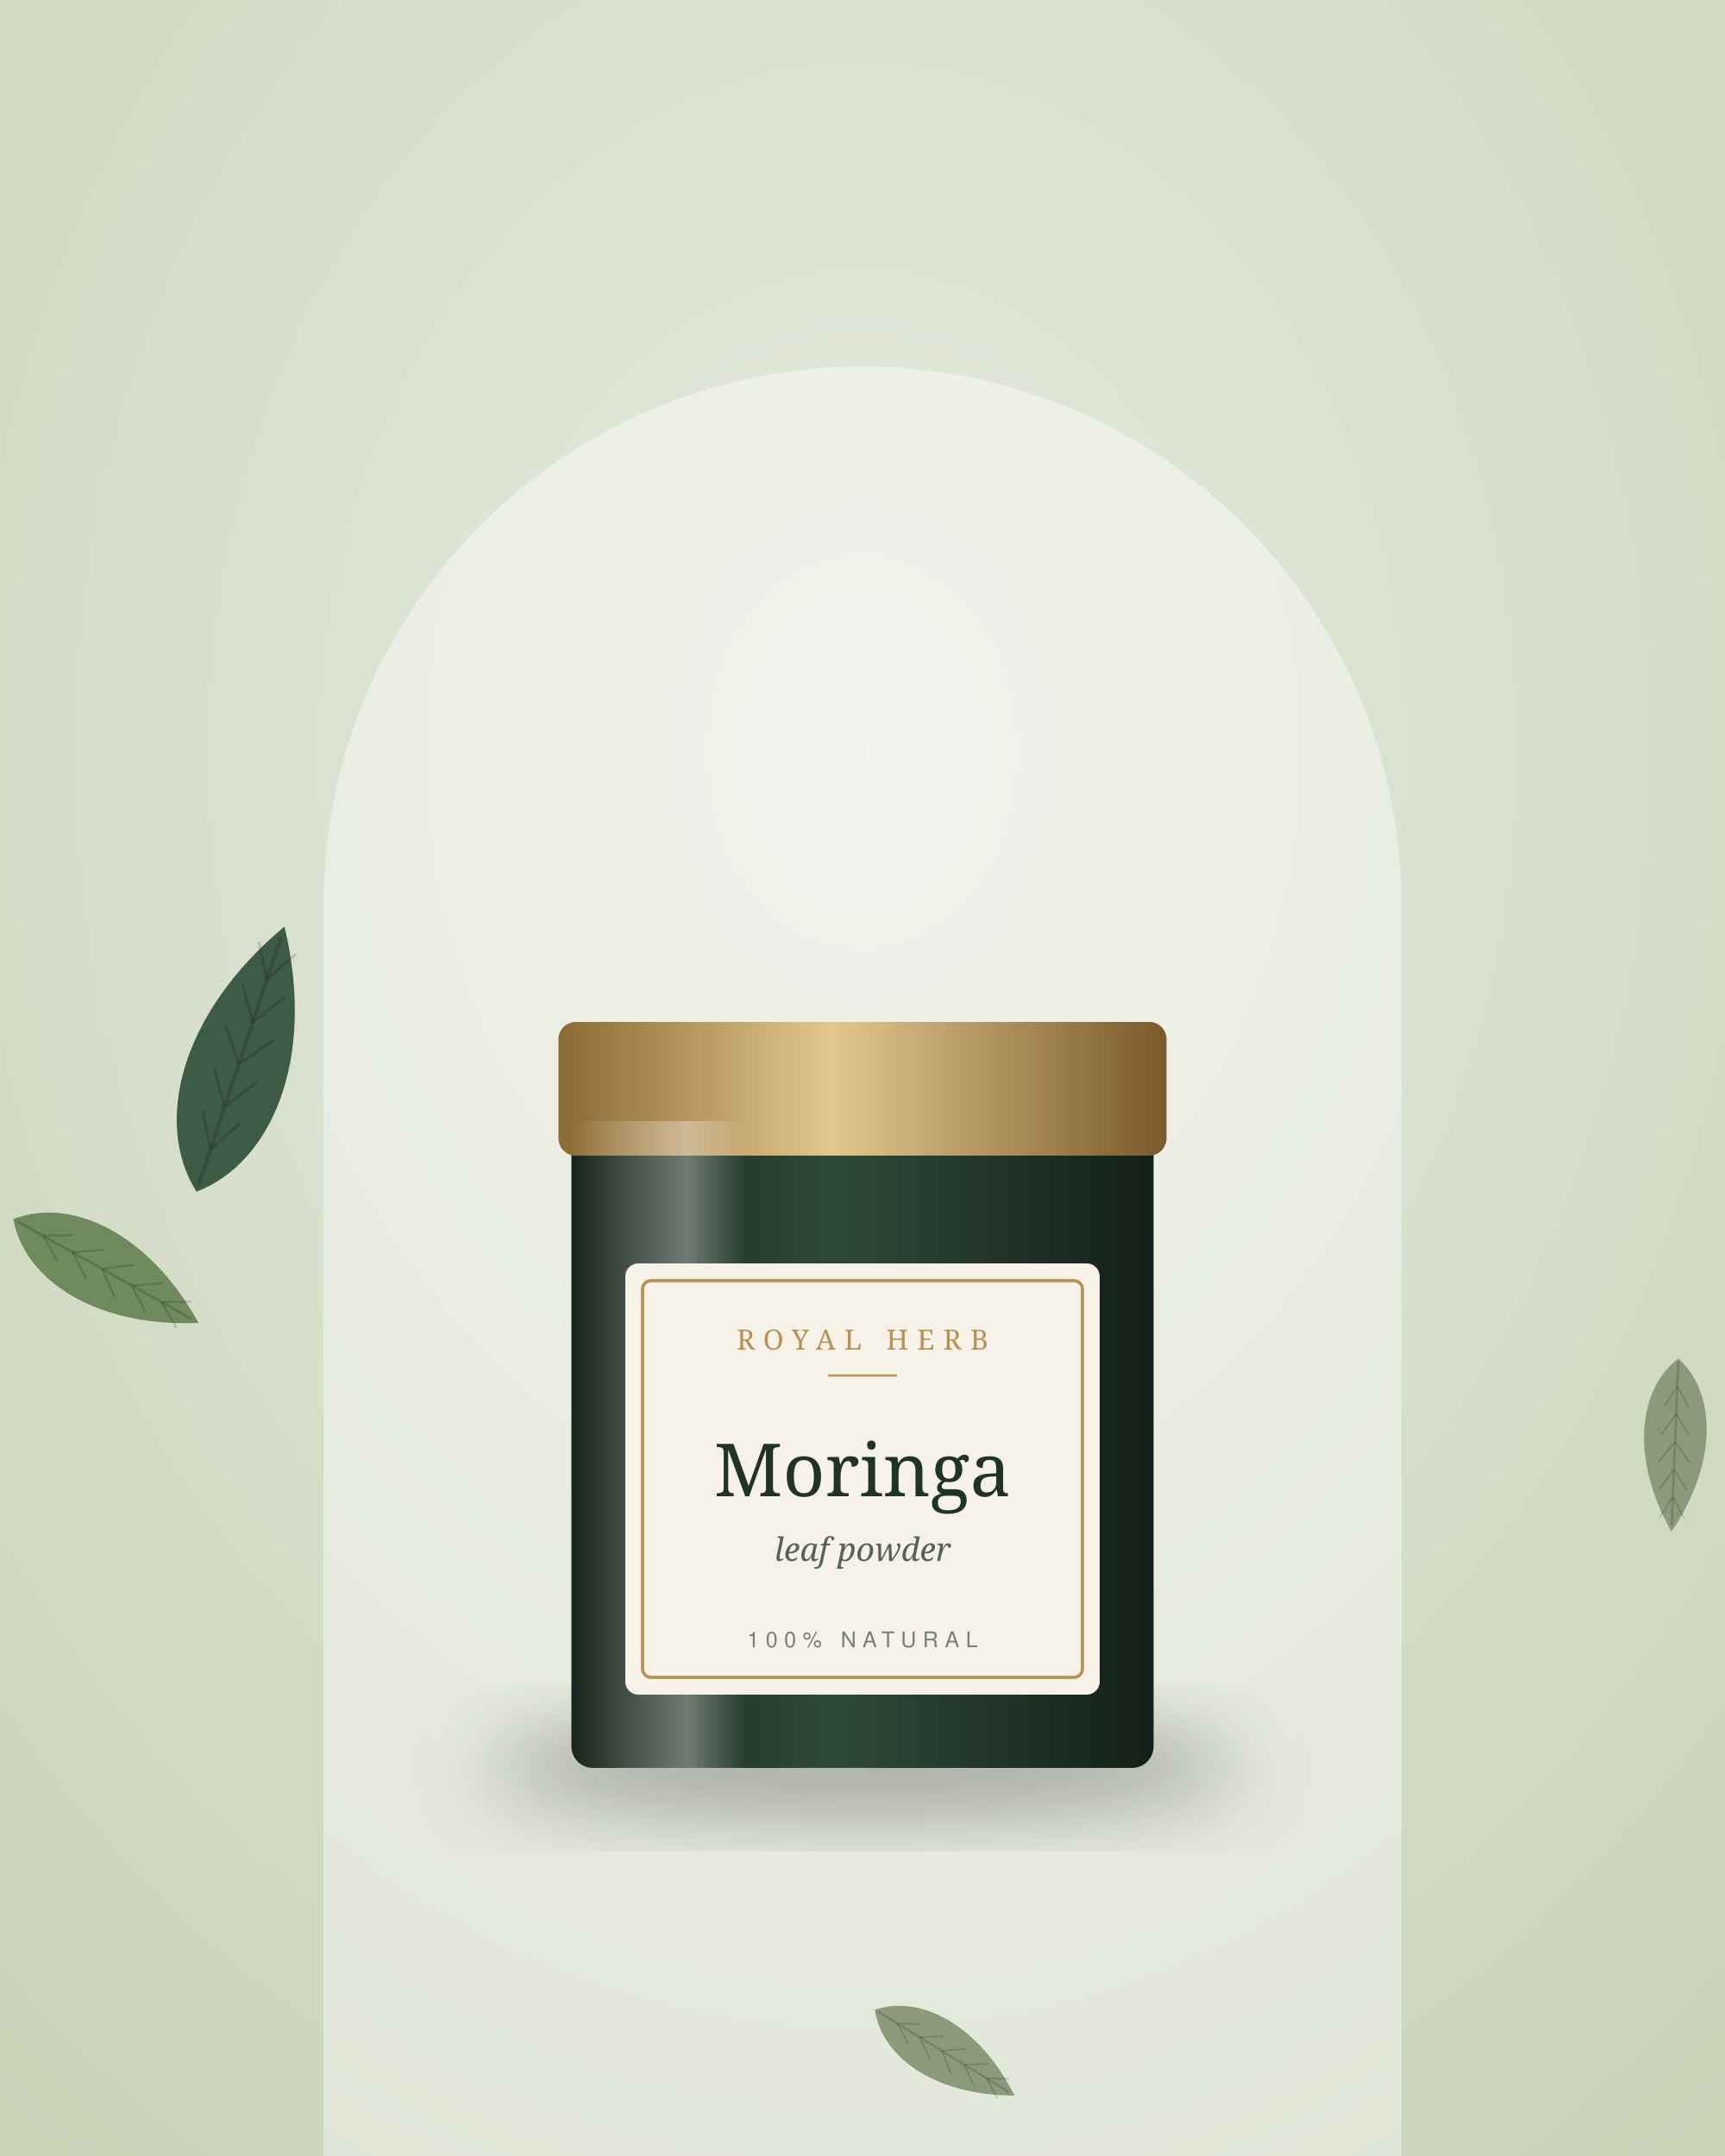
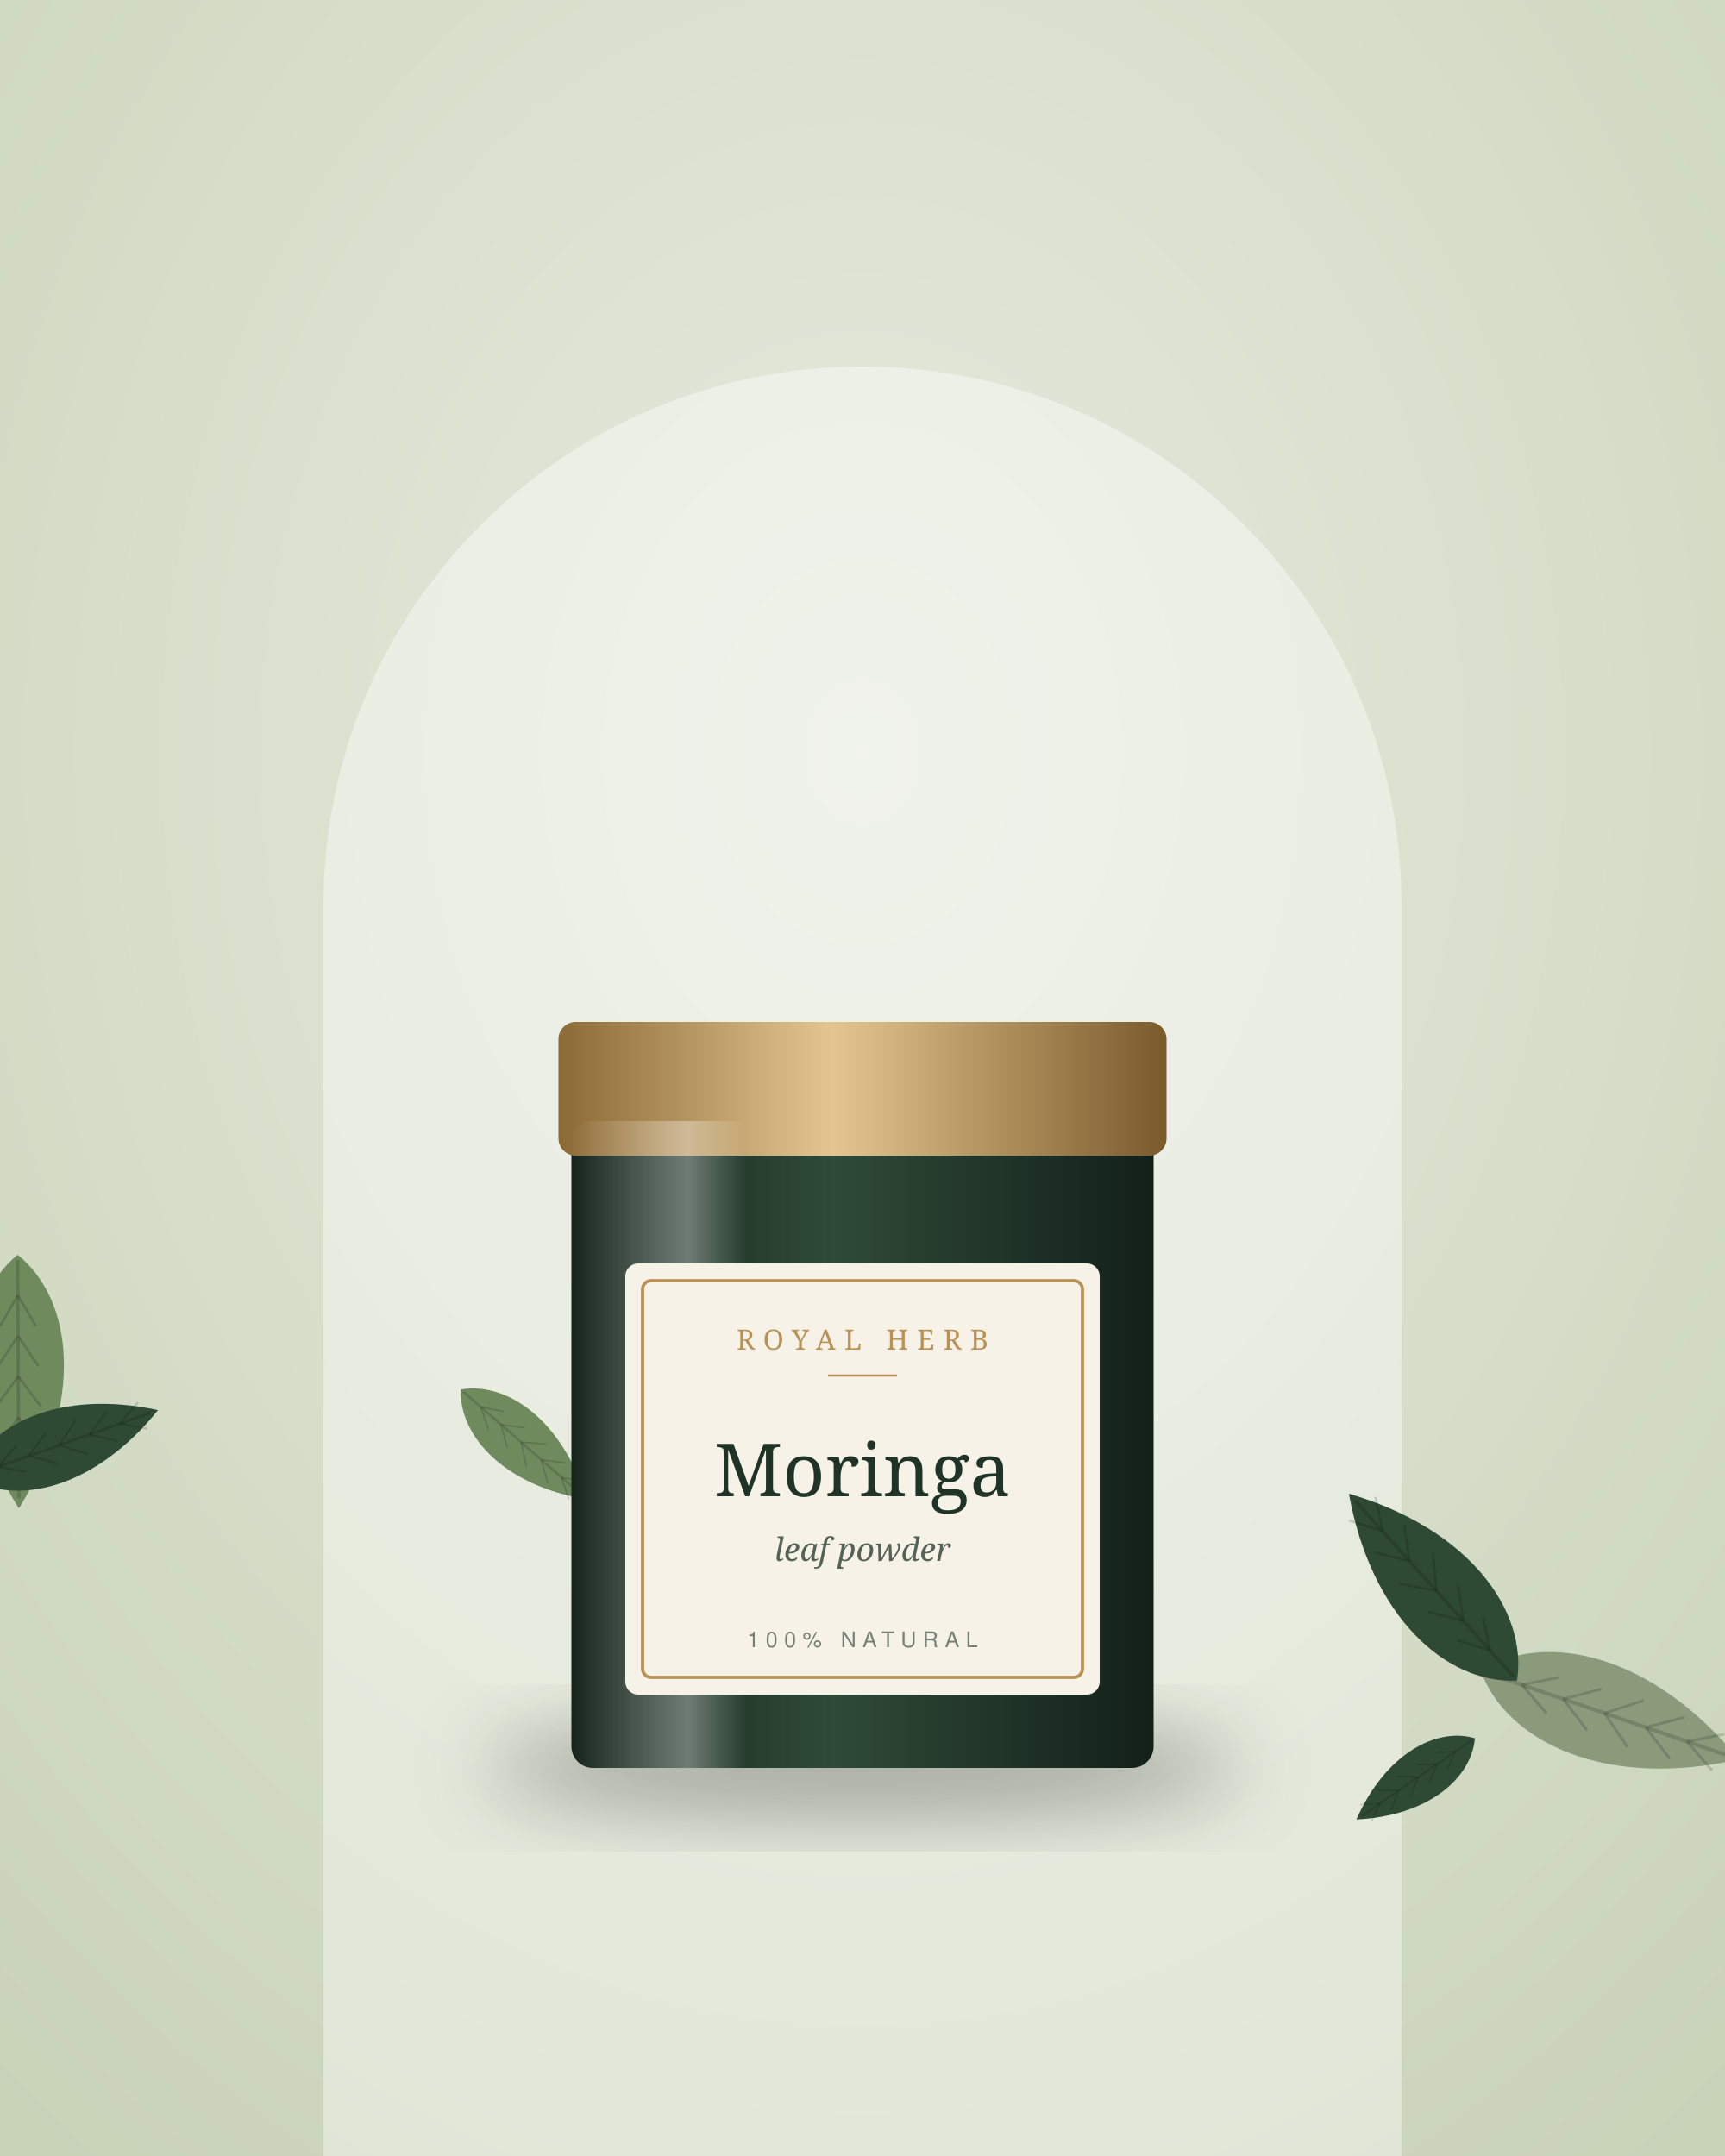
<svg xmlns="http://www.w3.org/2000/svg" viewBox="0 0 800 1000" width="800" height="1000">
  <defs>
    <filter id="shmoringaa" x="-30%" y="-30%" width="160%" height="160%">
      <feGaussianBlur stdDeviation="18" />
    </filter>
    <linearGradient id="ambermoringaa" x1="0" x2="1">
      <stop offset="0" stop-color="#5a2e12" />
      <stop offset=".35" stop-color="#8a4a1c" />
      <stop offset=".6" stop-color="#a65c24" />
      <stop offset="1" stop-color="#4b250e" />
    </linearGradient>
    <linearGradient id="glassmoringaa" x1="0" x2="1">
      <stop offset="0" stop-color="#fff" stop-opacity="0" />
      <stop offset=".2" stop-color="#fff" stop-opacity=".35" />
      <stop offset=".3" stop-color="#fff" stop-opacity="0" />
    </linearGradient>
    <linearGradient id="capmoringaa" x1="0" x2="1">
      <stop offset="0" stop-color="#d9d2c3" />
      <stop offset=".4" stop-color="#fbf8f1" />
      <stop offset="1" stop-color="#c9c1b0" />
    </linearGradient>
    <linearGradient id="goldcapmoringaa" x1="0" x2="1">
      <stop offset="0" stop-color="#8c6a35" />
      <stop offset=".45" stop-color="#e3c68f" />
      <stop offset="1" stop-color="#7a5a2b" />
    </linearGradient>
    <linearGradient id="kraftmoringaa" x1="0" x2="1">
      <stop offset="0" stop-color="#b08a5e" />
      <stop offset=".5" stop-color="#d2b08a" />
      <stop offset="1" stop-color="#a27c52" />
    </linearGradient>
    <linearGradient id="tinmoringaa" x1="0" x2="1">
      <stop offset="0" stop-color="#16241b" />
      <stop offset=".45" stop-color="#2f4a38" />
      <stop offset="1" stop-color="#132019" />
    </linearGradient>
    <radialGradient id="bgmoringaa" cx=".5" cy=".35" r=".8">
      <stop offset="0" stop-color="#fff" stop-opacity=".55" />
      <stop offset="1" stop-color="#fff" stop-opacity="0" />
    </radialGradient>
  </defs>
  <rect width="800" height="1000" fill="#C9D3B8" />
  <rect width="800" height="1000" fill="url(#bgmoringaa)" />
  <path d="M150.0 1000 V420.0 a250 250 0 0 1 500 0 V1000Z" fill="#fff" opacity=".4" />
-   <g transform="translate(352.1596 567.195) rotate(69.04297) scale(1.156089)">
+   <g transform="translate(686.6234 774.8533) rotate(18.96812) scale(1.266575)">
+     <path d="M0 0 C 18 -22, 58 -26, 100 0 C 58 26, 18 22, 0 0Z" fill="#8A9A7B" />
+     <path d="M2 0 L96 0" stroke="rgba(0,0,0,.15)" stroke-width="1.4" fill="none" />
+     <path d="M16 0 L28 -7 M16 0 L28 7" stroke="rgba(0,0,0,.15)" stroke-width="1" fill="none" />
+     <path d="M32 0 L44 -8 M32 0 L44 8" stroke="rgba(0,0,0,.15)" stroke-width="1" fill="none" />
+     <path d="M48 0 L60 -9 M48 0 L60 9" stroke="rgba(0,0,0,.15)" stroke-width="1" fill="none" />
+     <path d="M64 0 L76 -8 M64 0 L76 8" stroke="rgba(0,0,0,.15)" stroke-width="1" fill="none" />
+     <path d="M80 0 L92 -7 M80 0 L92 7" stroke="rgba(0,0,0,.15)" stroke-width="1" fill="none" />
+   </g>
+   <g transform="translate(684.0172 806.225) rotate(145.5746) scale(0.6662207)">
    <path d="M0 0 C 18 -22, 58 -26, 100 0 C 58 26, 18 22, 0 0Z" fill="#2F4A34" />
    <path d="M2 0 L96 0" stroke="rgba(0,0,0,.15)" stroke-width="1.4" fill="none" />
    <path d="M16 0 L28 -7 M16 0 L28 7" stroke="rgba(0,0,0,.15)" stroke-width="1" fill="none" />
    <path d="M32 0 L44 -8 M32 0 L44 8" stroke="rgba(0,0,0,.15)" stroke-width="1" fill="none" />
    <path d="M48 0 L60 -9 M48 0 L60 9" stroke="rgba(0,0,0,.15)" stroke-width="1" fill="none" />
    <path d="M64 0 L76 -8 M64 0 L76 8" stroke="rgba(0,0,0,.15)" stroke-width="1" fill="none" />
    <path d="M80 0 L92 -7 M80 0 L92 7" stroke="rgba(0,0,0,.15)" stroke-width="1" fill="none" />
  </g>
-   <g transform="translate(405.7808 932.1769) rotate(31.56616) scale(0.7597334)">
-     <path d="M0 0 C 18 -22, 58 -26, 100 0 C 58 26, 18 22, 0 0Z" fill="#8A9A7B" />
-     <path d="M2 0 L96 0" stroke="rgba(0,0,0,.15)" stroke-width="1.4" fill="none" />
-     <path d="M16 0 L28 -7 M16 0 L28 7" stroke="rgba(0,0,0,.15)" stroke-width="1" fill="none" />
-     <path d="M32 0 L44 -8 M32 0 L44 8" stroke="rgba(0,0,0,.15)" stroke-width="1" fill="none" />
-     <path d="M48 0 L60 -9 M48 0 L60 9" stroke="rgba(0,0,0,.15)" stroke-width="1" fill="none" />
-     <path d="M64 0 L76 -8 M64 0 L76 8" stroke="rgba(0,0,0,.15)" stroke-width="1" fill="none" />
-     <path d="M80 0 L92 -7 M80 0 L92 7" stroke="rgba(0,0,0,.15)" stroke-width="1" fill="none" />
-   </g>
-   <g transform="translate(91.13108 552.7297) rotate(288.3534) scale(1.295843)">
-     <path d="M0 0 C 18 -22, 58 -26, 100 0 C 58 26, 18 22, 0 0Z" fill="#3E5B45" />
-     <path d="M2 0 L96 0" stroke="rgba(0,0,0,.15)" stroke-width="1.4" fill="none" />
-     <path d="M16 0 L28 -7 M16 0 L28 7" stroke="rgba(0,0,0,.15)" stroke-width="1" fill="none" />
-     <path d="M32 0 L44 -8 M32 0 L44 8" stroke="rgba(0,0,0,.15)" stroke-width="1" fill="none" />
-     <path d="M48 0 L60 -9 M48 0 L60 9" stroke="rgba(0,0,0,.15)" stroke-width="1" fill="none" />
-     <path d="M64 0 L76 -8 M64 0 L76 8" stroke="rgba(0,0,0,.15)" stroke-width="1" fill="none" />
-     <path d="M80 0 L92 -7 M80 0 L92 7" stroke="rgba(0,0,0,.15)" stroke-width="1" fill="none" />
-   </g>
-   <g transform="translate(386.7989 591.0486) rotate(42.51766) scale(1.280535)">
+   <g transform="translate(8.177894 581.9525) rotate(89.71155) scale(1.17711)">
    <path d="M0 0 C 18 -22, 58 -26, 100 0 C 58 26, 18 22, 0 0Z" fill="#6F8B5E" />
    <path d="M2 0 L96 0" stroke="rgba(0,0,0,.15)" stroke-width="1.4" fill="none" />
    <path d="M16 0 L28 -7 M16 0 L28 7" stroke="rgba(0,0,0,.15)" stroke-width="1" fill="none" />
    <path d="M32 0 L44 -8 M32 0 L44 8" stroke="rgba(0,0,0,.15)" stroke-width="1" fill="none" />
    <path d="M48 0 L60 -9 M48 0 L60 9" stroke="rgba(0,0,0,.15)" stroke-width="1" fill="none" />
    <path d="M64 0 L76 -8 M64 0 L76 8" stroke="rgba(0,0,0,.15)" stroke-width="1" fill="none" />
    <path d="M80 0 L92 -7 M80 0 L92 7" stroke="rgba(0,0,0,.15)" stroke-width="1" fill="none" />
  </g>
-   <g transform="translate(778.3604 630.1083) rotate(92.28461) scale(0.8038437)">
-     <path d="M0 0 C 18 -22, 58 -26, 100 0 C 58 26, 18 22, 0 0Z" fill="#8A9A7B" />
+   <g transform="translate(213.6415 644.4549) rotate(41.0806) scale(0.7754788)">
+     <path d="M0 0 C 18 -22, 58 -26, 100 0 C 58 26, 18 22, 0 0Z" fill="#6F8B5E" />
    <path d="M2 0 L96 0" stroke="rgba(0,0,0,.15)" stroke-width="1.4" fill="none" />
    <path d="M16 0 L28 -7 M16 0 L28 7" stroke="rgba(0,0,0,.15)" stroke-width="1" fill="none" />
    <path d="M32 0 L44 -8 M32 0 L44 8" stroke="rgba(0,0,0,.15)" stroke-width="1" fill="none" />
    <path d="M48 0 L60 -9 M48 0 L60 9" stroke="rgba(0,0,0,.15)" stroke-width="1" fill="none" />
    <path d="M64 0 L76 -8 M64 0 L76 8" stroke="rgba(0,0,0,.15)" stroke-width="1" fill="none" />
    <path d="M80 0 L92 -7 M80 0 L92 7" stroke="rgba(0,0,0,.15)" stroke-width="1" fill="none" />
  </g>
-   <g transform="translate(6.161928 565.4192) rotate(29.26582) scale(0.9854786)">
-     <path d="M0 0 C 18 -22, 58 -26, 100 0 C 58 26, 18 22, 0 0Z" fill="#6F8B5E" />
+   <g transform="translate(-14.85352 685.2834) rotate(340.4769) scale(0.9350413)">
+     <path d="M0 0 C 18 -22, 58 -26, 100 0 C 58 26, 18 22, 0 0Z" fill="#2F4A34" />
+     <path d="M2 0 L96 0" stroke="rgba(0,0,0,.15)" stroke-width="1.4" fill="none" />
+     <path d="M16 0 L28 -7 M16 0 L28 7" stroke="rgba(0,0,0,.15)" stroke-width="1" fill="none" />
+     <path d="M32 0 L44 -8 M32 0 L44 8" stroke="rgba(0,0,0,.15)" stroke-width="1" fill="none" />
+     <path d="M48 0 L60 -9 M48 0 L60 9" stroke="rgba(0,0,0,.15)" stroke-width="1" fill="none" />
+     <path d="M64 0 L76 -8 M64 0 L76 8" stroke="rgba(0,0,0,.15)" stroke-width="1" fill="none" />
+     <path d="M80 0 L92 -7 M80 0 L92 7" stroke="rgba(0,0,0,.15)" stroke-width="1" fill="none" />
+   </g>
+   <g transform="translate(703.5608 779.5187) rotate(228.0334) scale(1.166199)">
+     <path d="M0 0 C 18 -22, 58 -26, 100 0 C 58 26, 18 22, 0 0Z" fill="#2F4A34" />
    <path d="M2 0 L96 0" stroke="rgba(0,0,0,.15)" stroke-width="1.4" fill="none" />
    <path d="M16 0 L28 -7 M16 0 L28 7" stroke="rgba(0,0,0,.15)" stroke-width="1" fill="none" />
    <path d="M32 0 L44 -8 M32 0 L44 8" stroke="rgba(0,0,0,.15)" stroke-width="1" fill="none" />
    <path d="M48 0 L60 -9 M48 0 L60 9" stroke="rgba(0,0,0,.15)" stroke-width="1" fill="none" />
    <path d="M64 0 L76 -8 M64 0 L76 8" stroke="rgba(0,0,0,.15)" stroke-width="1" fill="none" />
    <path d="M80 0 L92 -7 M80 0 L92 7" stroke="rgba(0,0,0,.15)" stroke-width="1" fill="none" />
  </g>
  <g transform="translate(400.0 820.0) scale(1.0) translate(-400.0 -820.0)">
    <ellipse cx="400.0" cy="820.0" rx="175.5" ry="24" fill="#000" opacity=".28" filter="url(#shmoringaa)" />
    <rect x="265.0" y="520.0" width="270" height="300" rx="10" fill="url(#tinmoringaa)" />
    <rect x="259.0" y="474.0" width="282" height="62" rx="8" fill="url(#goldcapmoringaa)" />
    <rect x="265.0" y="520.0" width="270" height="300" rx="10" fill="url(#glassmoringaa)" />
    <rect x="290.0" y="586.0" width="220" height="200" rx="6" fill="#F7F2E8" />
    <rect x="298.0" y="594.0" width="204" height="184" rx="4" fill="none" stroke="#B89155" stroke-width="1.5" />
    <text x="400.0" y="626.0" text-anchor="middle" font-family="Georgia, serif" font-size="13" letter-spacing="4" fill="#B89155">ROYAL HERB</text>
    <path d="M384.0 638.0 h32" stroke="#B89155" stroke-width="1" />
    <text x="400.0" y="694.0" text-anchor="middle" font-family="Georgia, serif" font-size="34" fill="#1F3326">Moringa</text>
    <text x="400.0" y="724.0" text-anchor="middle" font-family="Georgia, serif" font-style="italic" font-size="15" fill="#1F3326" opacity=".75">leaf powder</text>
    <text x="400.0" y="764.0" text-anchor="middle" font-family="Helvetica, Arial, sans-serif" font-size="10" letter-spacing="3" fill="#1F3326" opacity=".6">100% NATURAL</text>
  </g>
</svg>
